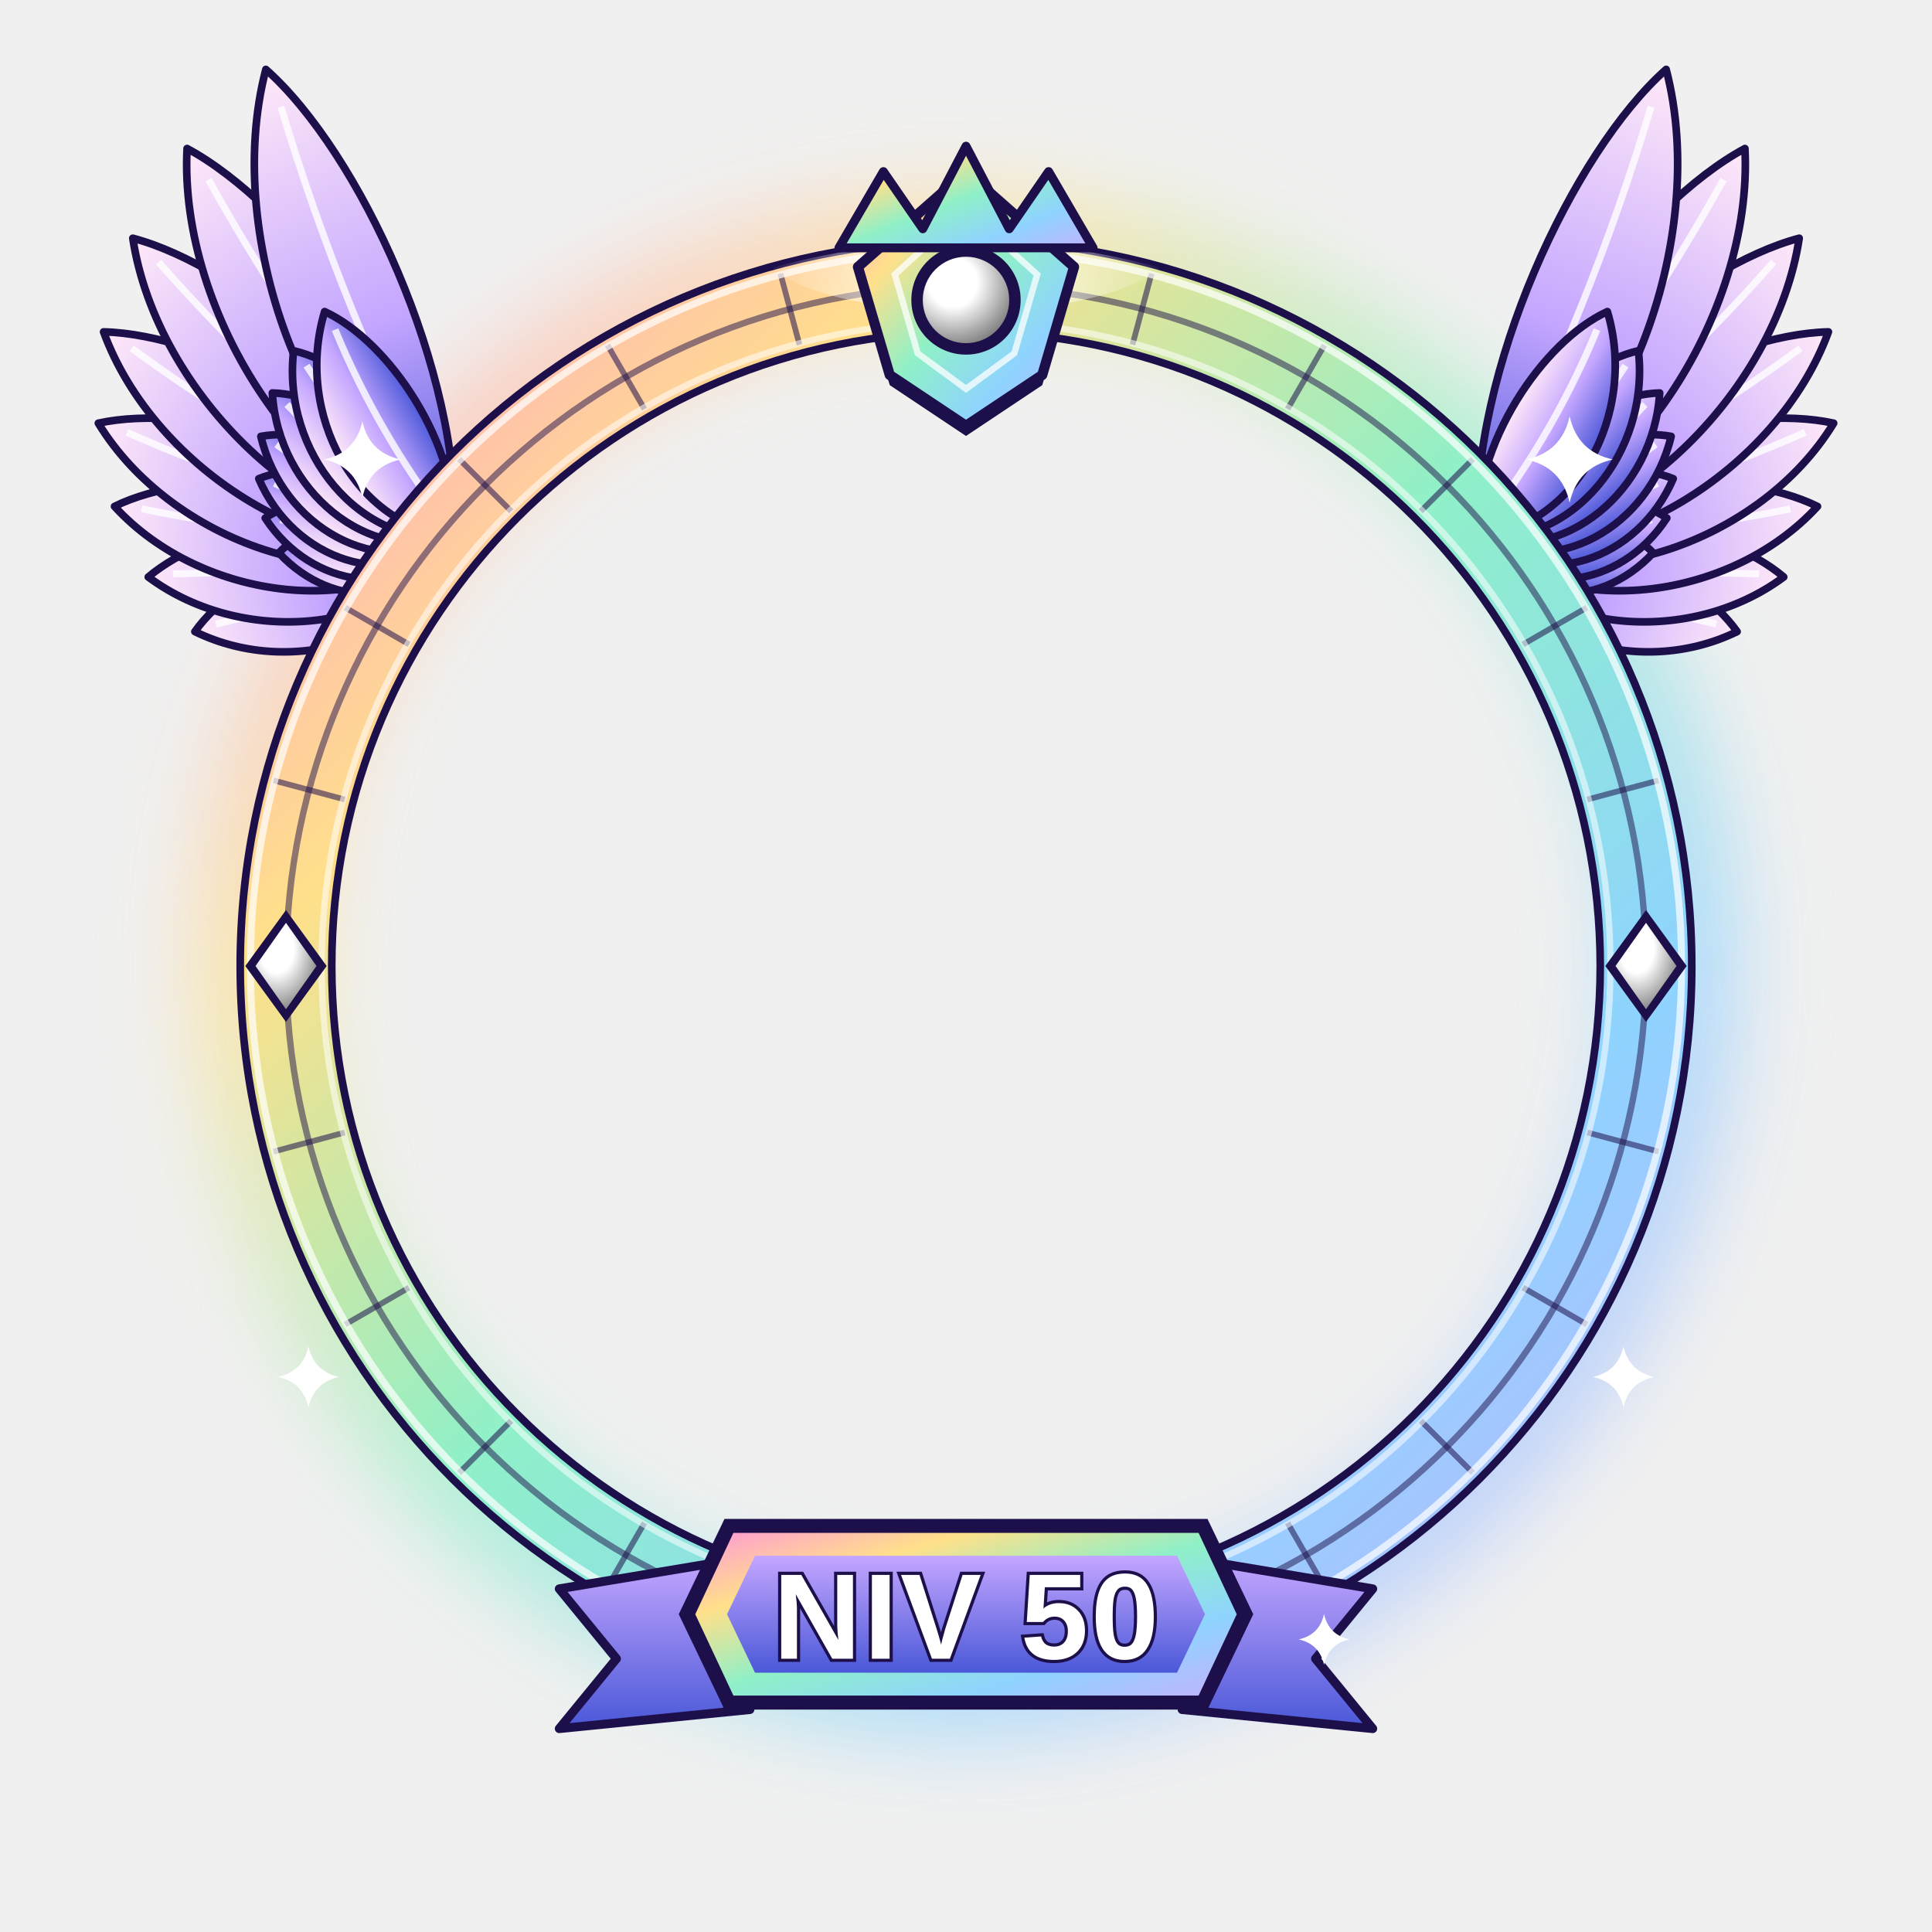
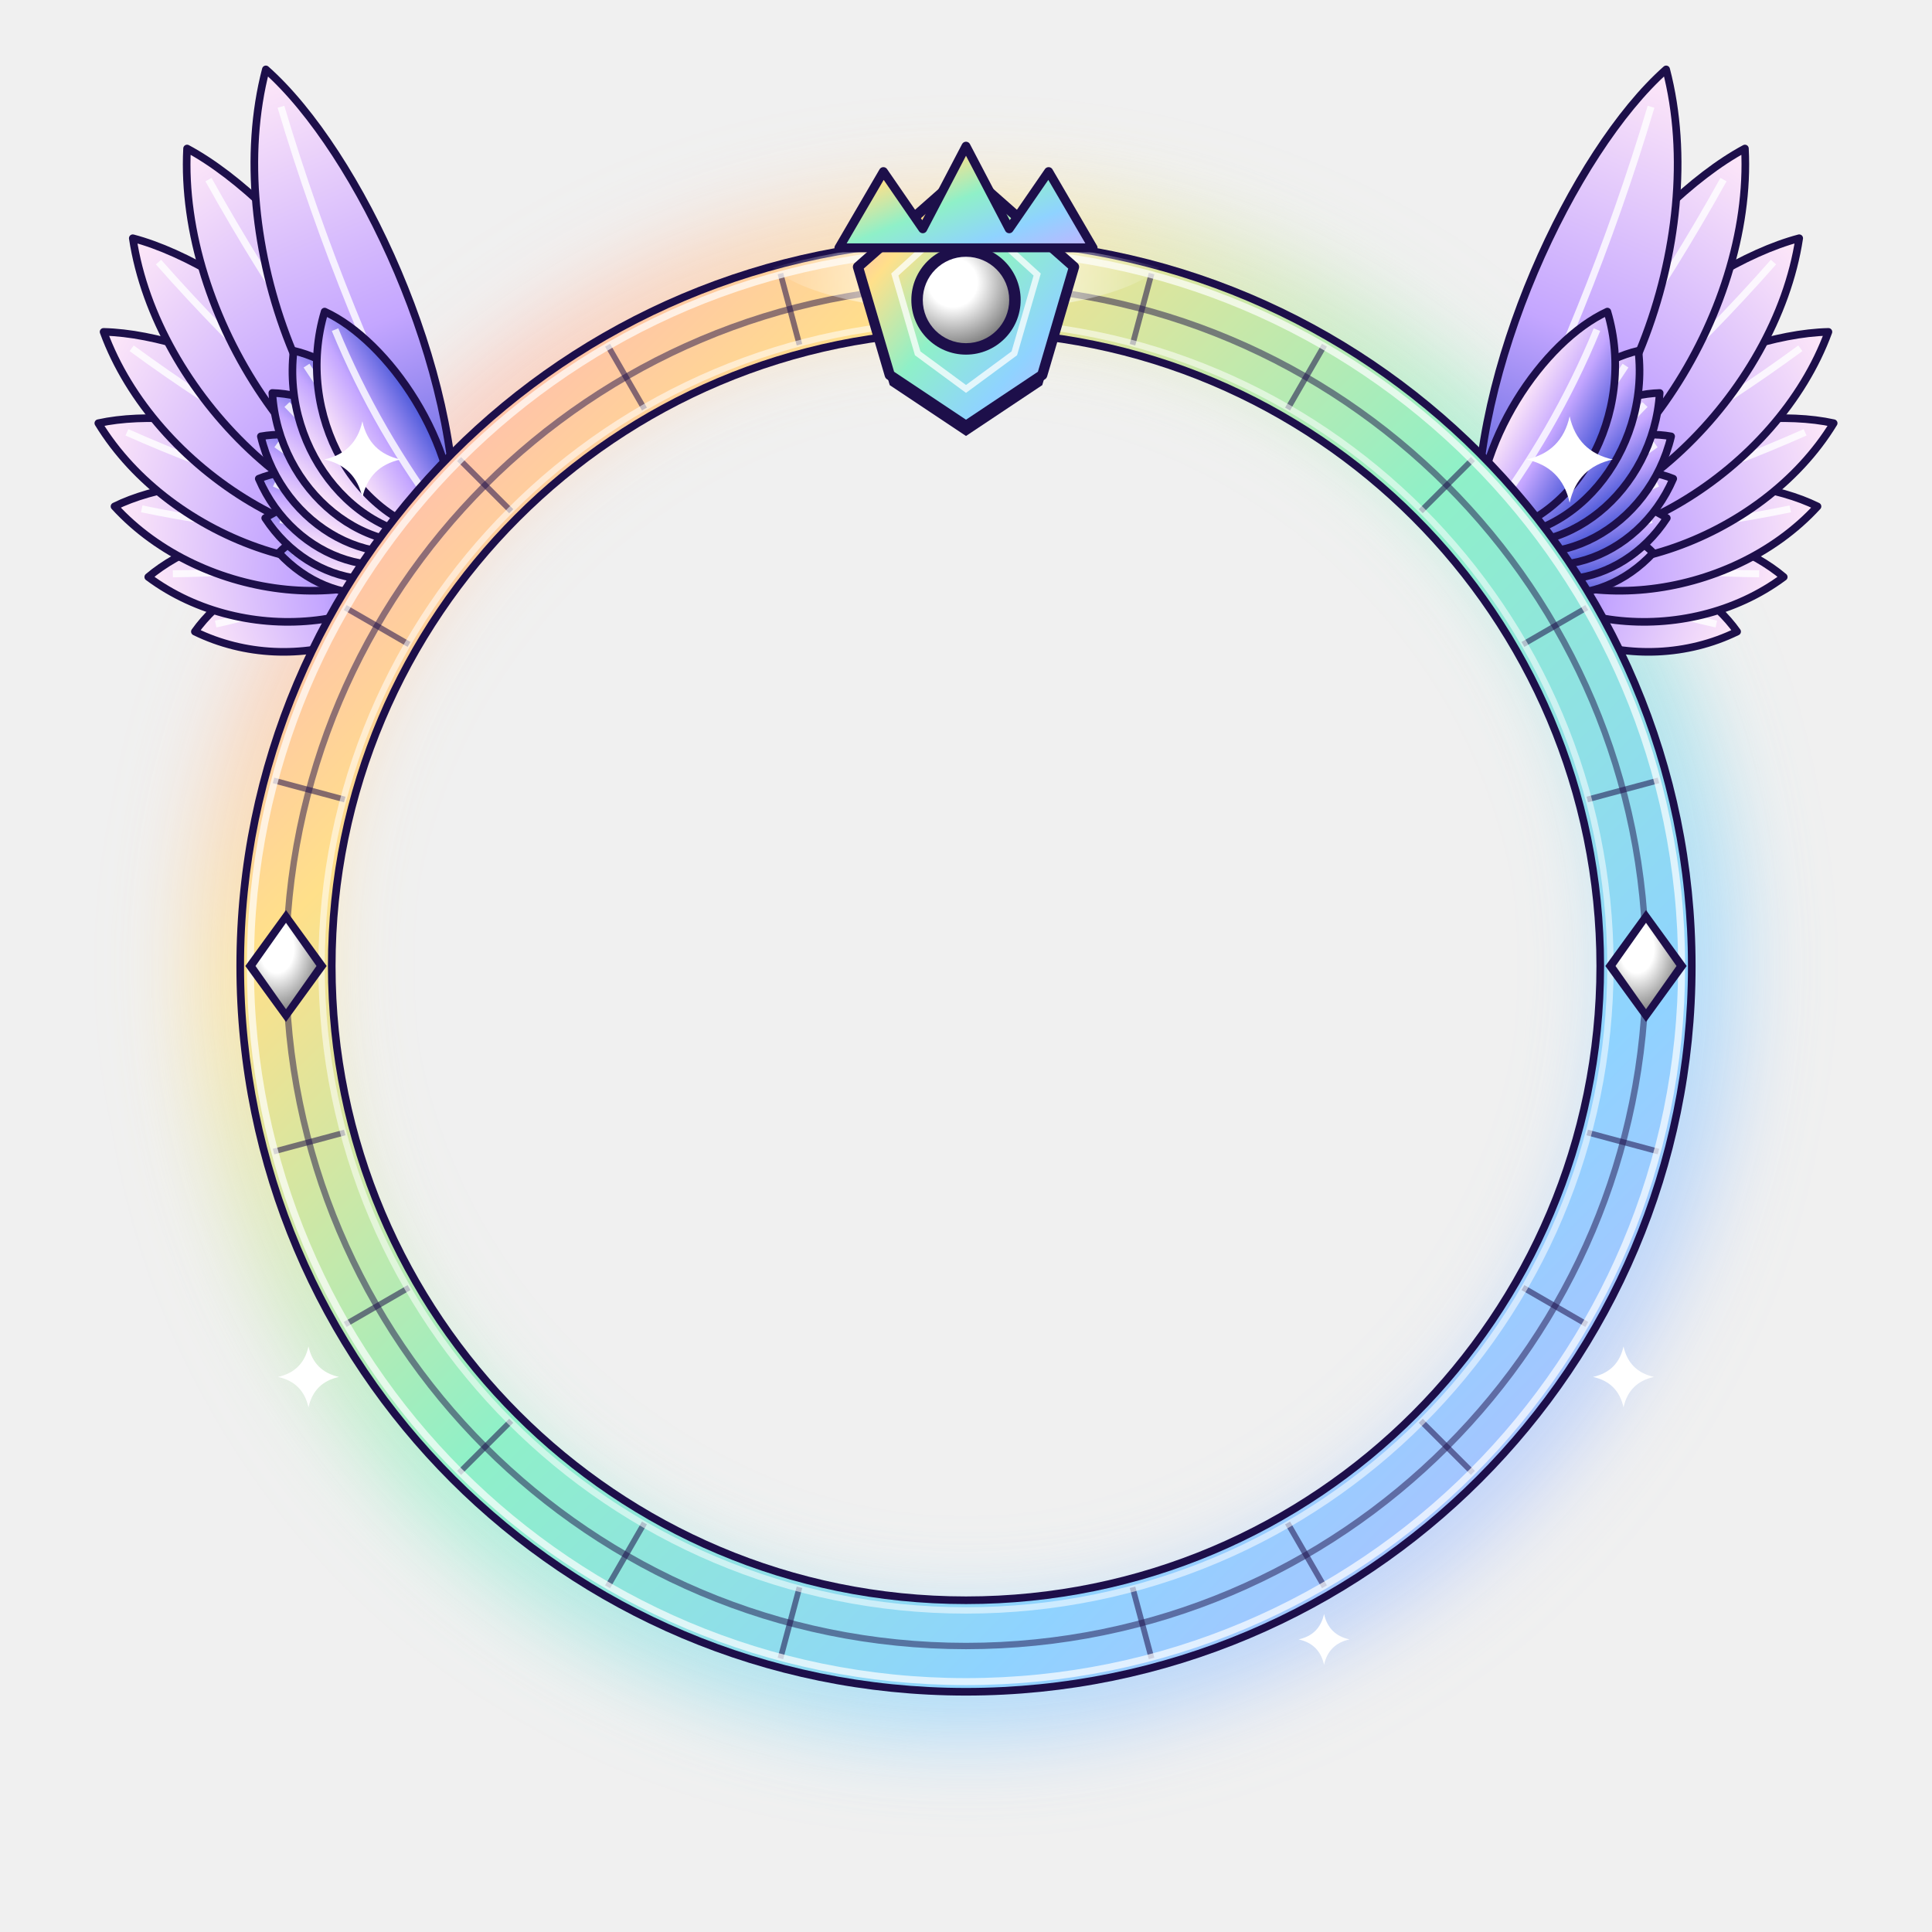
<svg xmlns="http://www.w3.org/2000/svg" viewBox="-12 -12 152 152">
  <defs>
    <linearGradient id="niv50-m" x1=".15" y1="0" x2=".85" y2="1">
      <stop offset="0" stop-color="#ffe9f8" />
      <stop offset=".38" stop-color="#c4a6ff" />
      <stop offset=".62" stop-color="#4a58d8" />
      <stop offset=".82" stop-color="#c4a6ff" />
      <stop offset="1" stop-color="#ffe9f8" />
    </linearGradient>
    <linearGradient id="niv50-v" x1="0" y1="0" x2="0" y2="1">
      <stop offset="0" stop-color="#ffe9f8" />
      <stop offset=".5" stop-color="#c4a6ff" />
      <stop offset="1" stop-color="#4a58d8" />
    </linearGradient>
    <linearGradient id="niv50-w" x1="0" y1="0" x2="1" y2="0">
      <stop offset="0" stop-color="#4a58d8" />
      <stop offset=".45" stop-color="#c4a6ff" />
      <stop offset="1" stop-color="#ffe9f8" />
    </linearGradient>
    <linearGradient id="niv50-pl" x1="0" y1="0" x2="0" y2="1">
      <stop offset="0" stop-color="#c4a6ff" />
      <stop offset="1" stop-color="#4a58d8" />
    </linearGradient>
    <linearGradient id="niv50-s" x1="0" y1="0" x2="1" y2="0">
      <stop offset="0" stop-color="#fff" stop-opacity="0" />
      <stop offset=".5" stop-color="#fff" stop-opacity=".95" />
      <stop offset="1" stop-color="#fff" stop-opacity="0" />
    </linearGradient>
    <radialGradient id="niv50-g" cx=".35" cy=".3" r=".8">
      <stop offset="0" stop-color="#fff" />
      <stop offset=".35" stop-color="#ffffff" />
      <stop offset="1" stop-color="#737373" />
    </radialGradient>
    <mask id="niv50-r">
      <path d="M121 64A57 57 0 1 0 7 64A57 57 0 1 0 121 64ZM114 64A50 50 0 1 1 14 64A50 50 0 1 1 114 64Z" fill="#fff" fill-rule="evenodd" />
    </mask>
    <linearGradient id="niv50-i" x1="0" y1="0" x2="1" y2="1">
      <stop offset="0" stop-color="#ff9ad5" />
      <stop offset=".25" stop-color="#ffe08a" />
      <stop offset=".5" stop-color="#8ff0c8" />
      <stop offset=".75" stop-color="#8fd3ff" />
      <stop offset="1" stop-color="#c3b2ff" />
      <animateTransform attributeName="gradientTransform" type="rotate" from="0 .5 .5" to="360 .5 .5" dur="8s" repeatCount="indefinite" />
    </linearGradient>
    <filter id="niv50f1" x="-50%" y="-50%" width="200%" height="200%">
      <feGaussianBlur stdDeviation="3.4" />
    </filter>
  </defs>
  <style>.tw{transform-box:fill-box;transform-origin:center;animation:tw 2.4s ease-in-out infinite alternate}@keyframes tw{from{opacity:.25;transform:scale(.55) rotate(-15deg)}to{opacity:1;transform:scale(1) rotate(15deg)}}.rt{transform-origin:64px 64px;animation:rt 6s linear infinite}@keyframes rt{to{transform:rotate(360deg)}}.gm{transform-box:fill-box;transform-origin:center;animation:gm 2.8s ease-in-out infinite alternate}@keyframes gm{from{opacity:.55}to{opacity:1}}.au{transform-origin:64px 64px;animation:au 3.2s ease-in-out infinite alternate}@keyframes au{from{opacity:.45;transform:scale(.97)}to{opacity:.9;transform:scale(1.03)}}@media (prefers-reduced-motion:reduce){*{animation:none!important}}</style>
  <g class="au">
    <circle cx="64" cy="64" r="56" fill="none" stroke="url(#niv50-i)" stroke-width="9" opacity=".7" filter="url(#niv50f1)" />
  </g>
  <g transform="translate(23.78 30.25) rotate(-200)">
    <path d="M0 0C4.79 -6.66 15.67 -6.32 21.76 0C16.97 3.33 6.53 4.13 0 0Z" fill="url(#niv50-w)" stroke="#1d0f4a" stroke-width=".6" stroke-linejoin="round" />
    <path d="M1.31 0Q10.88 -1.2 20.02 0" fill="none" stroke="#ffffff" stroke-width=".55" opacity=".8" />
  </g>
  <g transform="translate(23.78 30.25) rotate(-187.43)">
    <path d="M0 0C5.35 -6.95 17.51 -6.6 24.32 0C18.97 3.47 7.3 4.31 0 0Z" fill="url(#niv50-w)" stroke="#1d0f4a" stroke-width=".6" stroke-linejoin="round" />
    <path d="M1.46 0Q12.16 -1.25 22.37 0" fill="none" stroke="#ffffff" stroke-width=".55" opacity=".8" />
  </g>
  <g transform="translate(23.78 30.25) rotate(-174.86)">
    <path d="M0 0C5.91 -7.24 19.35 -6.88 26.88 0C20.97 3.62 8.06 4.49 0 0Z" fill="url(#niv50-w)" stroke="#1d0f4a" stroke-width=".6" stroke-linejoin="round" />
    <path d="M1.61 0Q13.44 -1.3 24.73 0" fill="none" stroke="#ffffff" stroke-width=".55" opacity=".8" />
  </g>
  <g transform="translate(23.78 30.25) rotate(-162.29)">
    <path d="M0 0C6.48 -7.53 21.2 -7.16 29.44 0C22.96 3.77 8.83 4.67 0 0Z" fill="url(#niv50-w)" stroke="#1d0f4a" stroke-width=".6" stroke-linejoin="round" />
    <path d="M1.77 0Q14.72 -1.36 27.08 0" fill="none" stroke="#ffffff" stroke-width=".55" opacity=".8" />
  </g>
  <g transform="translate(23.78 30.25) rotate(-149.71)">
    <path d="M0 0C7.04 -7.83 23.04 -7.43 32 0C24.96 3.91 9.6 4.85 0 0Z" fill="url(#niv50-w)" stroke="#1d0f4a" stroke-width=".6" stroke-linejoin="round" />
    <path d="M1.92 0Q16 -1.41 29.44 0" fill="none" stroke="#ffffff" stroke-width=".55" opacity=".8" />
  </g>
  <g transform="translate(23.78 30.25) rotate(-137.14)">
    <path d="M0 0C7.6 -8.12 24.88 -7.71 34.56 0C26.96 4.06 10.37 5.03 0 0Z" fill="url(#niv50-w)" stroke="#1d0f4a" stroke-width=".6" stroke-linejoin="round" />
    <path d="M2.07 0Q17.28 -1.46 31.8 0" fill="none" stroke="#ffffff" stroke-width=".55" opacity=".8" />
  </g>
  <g transform="translate(23.78 30.25) rotate(-124.57)">
    <path d="M0 0C8.17 -8.41 26.73 -7.99 37.12 0C28.95 4.21 11.14 5.22 0 0Z" fill="url(#niv50-w)" stroke="#1d0f4a" stroke-width=".6" stroke-linejoin="round" />
    <path d="M2.23 0Q18.56 -1.51 34.15 0" fill="none" stroke="#ffffff" stroke-width=".55" opacity=".8" />
  </g>
  <g transform="translate(23.78 30.25) rotate(-112)">
    <path d="M0 0C8.73 -8.7 28.57 -8.27 39.68 0C30.95 4.35 11.9 5.4 0 0Z" fill="url(#niv50-w)" stroke="#1d0f4a" stroke-width=".6" stroke-linejoin="round" />
    <path d="M2.38 0Q19.84 -1.57 36.51 0" fill="none" stroke="#ffffff" stroke-width=".55" opacity=".8" />
  </g>
  <g transform="translate(23.78 30.25) rotate(-185.14)">
    <path d="M0 0C3.06 -5.3 10.01 -5.04 13.9 0C10.84 2.65 4.17 3.29 0 0Z" fill="url(#niv50-v)" stroke="#1d0f4a" stroke-width=".6" stroke-linejoin="round" />
    <path d="M0.83 0Q6.95 -0.95 12.79 0" fill="none" stroke="#ffffff" stroke-width=".55" opacity=".8" />
  </g>
  <g transform="translate(23.78 30.25) rotate(-174.29)">
    <path d="M0 0C3.3 -5.49 10.8 -5.21 14.99 0C11.7 2.74 4.5 3.4 0 0Z" fill="url(#niv50-v)" stroke="#1d0f4a" stroke-width=".6" stroke-linejoin="round" />
    <path d="M0.9 0Q7.5 -0.99 13.79 0" fill="none" stroke="#ffffff" stroke-width=".55" opacity=".8" />
  </g>
  <g transform="translate(23.78 30.25) rotate(-163.43)">
    <path d="M0 0C3.54 -5.67 11.59 -5.39 16.09 0C12.55 2.83 4.83 3.51 0 0Z" fill="url(#niv50-v)" stroke="#1d0f4a" stroke-width=".6" stroke-linejoin="round" />
    <path d="M0.97 0Q8.05 -1.02 14.8 0" fill="none" stroke="#ffffff" stroke-width=".55" opacity=".8" />
  </g>
  <g transform="translate(23.78 30.25) rotate(-152.57)">
    <path d="M0 0C3.78 -5.85 12.38 -5.56 17.19 0C13.41 2.93 5.16 3.63 0 0Z" fill="url(#niv50-v)" stroke="#1d0f4a" stroke-width=".6" stroke-linejoin="round" />
    <path d="M1.03 0Q8.59 -1.05 15.81 0" fill="none" stroke="#ffffff" stroke-width=".55" opacity=".8" />
  </g>
  <g transform="translate(23.78 30.25) rotate(-141.71)">
    <path d="M0 0C4.02 -6.03 13.17 -5.73 18.29 0C14.26 3.02 5.49 3.74 0 0Z" fill="url(#niv50-v)" stroke="#1d0f4a" stroke-width=".6" stroke-linejoin="round" />
    <path d="M1.1 0Q9.14 -1.09 16.82 0" fill="none" stroke="#ffffff" stroke-width=".55" opacity=".8" />
  </g>
  <g transform="translate(23.78 30.25) rotate(-130.86)">
    <path d="M0 0C4.26 -6.22 13.96 -5.91 19.38 0C15.12 3.11 5.81 3.85 0 0Z" fill="url(#niv50-v)" stroke="#1d0f4a" stroke-width=".6" stroke-linejoin="round" />
    <path d="M1.16 0Q9.69 -1.12 17.83 0" fill="none" stroke="#ffffff" stroke-width=".55" opacity=".8" />
  </g>
  <g transform="translate(23.78 30.25) rotate(-120)">
    <path d="M0 0C4.51 -6.4 14.75 -6.08 20.48 0C15.97 3.2 6.14 3.97 0 0Z" fill="url(#niv50-v)" stroke="#1d0f4a" stroke-width=".6" stroke-linejoin="round" />
    <path d="M1.23 0Q10.24 -1.15 18.84 0" fill="none" stroke="#ffffff" stroke-width=".55" opacity=".8" />
  </g>
  <g transform="translate(104.22 30.25) rotate(20)">
    <path d="M0 0C4.79 6.66 15.67 6.32 21.76 0C16.97 -3.33 6.53 -4.13 0 0Z" fill="url(#niv50-w)" stroke="#1d0f4a" stroke-width=".6" stroke-linejoin="round" />
    <path d="M1.31 0Q10.88 1.2 20.02 0" fill="none" stroke="#ffffff" stroke-width=".55" opacity=".8" />
  </g>
  <g transform="translate(104.22 30.25) rotate(7.43)">
    <path d="M0 0C5.35 6.95 17.51 6.6 24.32 0C18.97 -3.47 7.3 -4.31 0 0Z" fill="url(#niv50-w)" stroke="#1d0f4a" stroke-width=".6" stroke-linejoin="round" />
    <path d="M1.46 0Q12.16 1.25 22.37 0" fill="none" stroke="#ffffff" stroke-width=".55" opacity=".8" />
  </g>
  <g transform="translate(104.22 30.25) rotate(-5.14)">
    <path d="M0 0C5.91 7.24 19.35 6.88 26.88 0C20.97 -3.62 8.06 -4.49 0 0Z" fill="url(#niv50-w)" stroke="#1d0f4a" stroke-width=".6" stroke-linejoin="round" />
    <path d="M1.61 0Q13.44 1.3 24.73 0" fill="none" stroke="#ffffff" stroke-width=".55" opacity=".8" />
  </g>
  <g transform="translate(104.22 30.25) rotate(-17.71)">
    <path d="M0 0C6.48 7.53 21.2 7.16 29.44 0C22.96 -3.77 8.83 -4.67 0 0Z" fill="url(#niv50-w)" stroke="#1d0f4a" stroke-width=".6" stroke-linejoin="round" />
    <path d="M1.77 0Q14.72 1.36 27.08 0" fill="none" stroke="#ffffff" stroke-width=".55" opacity=".8" />
  </g>
  <g transform="translate(104.22 30.25) rotate(-30.29)">
    <path d="M0 0C7.04 7.83 23.04 7.43 32 0C24.96 -3.91 9.6 -4.85 0 0Z" fill="url(#niv50-w)" stroke="#1d0f4a" stroke-width=".6" stroke-linejoin="round" />
    <path d="M1.92 0Q16 1.41 29.44 0" fill="none" stroke="#ffffff" stroke-width=".55" opacity=".8" />
  </g>
  <g transform="translate(104.22 30.25) rotate(-42.86)">
    <path d="M0 0C7.6 8.12 24.88 7.71 34.56 0C26.96 -4.06 10.37 -5.03 0 0Z" fill="url(#niv50-w)" stroke="#1d0f4a" stroke-width=".6" stroke-linejoin="round" />
    <path d="M2.07 0Q17.28 1.46 31.8 0" fill="none" stroke="#ffffff" stroke-width=".55" opacity=".8" />
  </g>
  <g transform="translate(104.22 30.25) rotate(-55.43)">
    <path d="M0 0C8.17 8.41 26.73 7.99 37.12 0C28.95 -4.21 11.14 -5.22 0 0Z" fill="url(#niv50-w)" stroke="#1d0f4a" stroke-width=".6" stroke-linejoin="round" />
    <path d="M2.23 0Q18.56 1.51 34.15 0" fill="none" stroke="#ffffff" stroke-width=".55" opacity=".8" />
  </g>
  <g transform="translate(104.22 30.25) rotate(-68)">
    <path d="M0 0C8.73 8.7 28.57 8.27 39.68 0C30.95 -4.35 11.9 -5.4 0 0Z" fill="url(#niv50-w)" stroke="#1d0f4a" stroke-width=".6" stroke-linejoin="round" />
    <path d="M2.38 0Q19.84 1.57 36.51 0" fill="none" stroke="#ffffff" stroke-width=".55" opacity=".8" />
  </g>
  <g transform="translate(104.22 30.25) rotate(5.14)">
    <path d="M0 0C3.06 5.3 10.01 5.04 13.9 0C10.84 -2.65 4.17 -3.29 0 0Z" fill="url(#niv50-v)" stroke="#1d0f4a" stroke-width=".6" stroke-linejoin="round" />
    <path d="M0.83 0Q6.95 0.95 12.79 0" fill="none" stroke="#ffffff" stroke-width=".55" opacity=".8" />
  </g>
  <g transform="translate(104.22 30.25) rotate(-5.71)">
    <path d="M0 0C3.3 5.49 10.8 5.21 14.99 0C11.7 -2.74 4.5 -3.4 0 0Z" fill="url(#niv50-v)" stroke="#1d0f4a" stroke-width=".6" stroke-linejoin="round" />
    <path d="M0.9 0Q7.5 0.99 13.79 0" fill="none" stroke="#ffffff" stroke-width=".55" opacity=".8" />
  </g>
  <g transform="translate(104.22 30.25) rotate(-16.57)">
    <path d="M0 0C3.54 5.67 11.59 5.39 16.09 0C12.55 -2.83 4.83 -3.51 0 0Z" fill="url(#niv50-v)" stroke="#1d0f4a" stroke-width=".6" stroke-linejoin="round" />
    <path d="M0.97 0Q8.05 1.02 14.8 0" fill="none" stroke="#ffffff" stroke-width=".55" opacity=".8" />
  </g>
  <g transform="translate(104.22 30.25) rotate(-27.43)">
    <path d="M0 0C3.78 5.85 12.38 5.56 17.19 0C13.41 -2.93 5.16 -3.63 0 0Z" fill="url(#niv50-v)" stroke="#1d0f4a" stroke-width=".6" stroke-linejoin="round" />
    <path d="M1.03 0Q8.59 1.05 15.81 0" fill="none" stroke="#ffffff" stroke-width=".55" opacity=".8" />
  </g>
  <g transform="translate(104.22 30.25) rotate(-38.29)">
    <path d="M0 0C4.02 6.03 13.17 5.73 18.29 0C14.26 -3.02 5.49 -3.74 0 0Z" fill="url(#niv50-v)" stroke="#1d0f4a" stroke-width=".6" stroke-linejoin="round" />
    <path d="M1.1 0Q9.14 1.09 16.82 0" fill="none" stroke="#ffffff" stroke-width=".55" opacity=".8" />
  </g>
  <g transform="translate(104.22 30.25) rotate(-49.14)">
    <path d="M0 0C4.26 6.22 13.96 5.91 19.38 0C15.12 -3.11 5.81 -3.85 0 0Z" fill="url(#niv50-v)" stroke="#1d0f4a" stroke-width=".6" stroke-linejoin="round" />
    <path d="M1.16 0Q9.69 1.12 17.83 0" fill="none" stroke="#ffffff" stroke-width=".55" opacity=".8" />
  </g>
  <g transform="translate(104.22 30.25) rotate(-60)">
    <path d="M0 0C4.51 6.4 14.75 6.08 20.48 0C15.97 -3.2 6.14 -3.97 0 0Z" fill="url(#niv50-v)" stroke="#1d0f4a" stroke-width=".6" stroke-linejoin="round" />
    <path d="M1.23 0Q10.24 1.15 18.84 0" fill="none" stroke="#ffffff" stroke-width=".55" opacity=".8" />
  </g>
  <path d="M121.4 64A57.4 57.4 0 1 0 6.6 64A57.4 57.4 0 1 0 121.4 64ZM113.6 64A49.6 49.6 0 1 1 14.4 64A49.6 49.6 0 1 1 113.6 64Z" fill="#1d0f4a" fill-rule="evenodd" />
  <path d="M120.8 64A56.8 56.8 0 1 0 7.2 64A56.8 56.8 0 1 0 120.8 64ZM114.2 64A50.2 50.2 0 1 1 13.8 64A50.2 50.2 0 1 1 114.2 64Z" fill="url(#niv50-i)" fill-rule="evenodd" />
  <circle cx="64" cy="64" r="53.5" fill="none" stroke="#1d0f4a" stroke-width=".5" opacity=".5" />
  <line x1="114.6" y1="64" x2="120.4" y2="64" stroke="#1d0f4a" stroke-width=".45" opacity=".55" />
  <line x1="112.88" y1="77.1" x2="118.48" y2="78.6" stroke="#1d0f4a" stroke-width=".45" opacity=".55" />
  <line x1="107.82" y1="89.3" x2="112.84" y2="92.2" stroke="#1d0f4a" stroke-width=".45" opacity=".55" />
  <line x1="99.78" y1="99.78" x2="103.88" y2="103.88" stroke="#1d0f4a" stroke-width=".45" opacity=".55" />
  <line x1="89.3" y1="107.82" x2="92.2" y2="112.84" stroke="#1d0f4a" stroke-width=".45" opacity=".55" />
  <line x1="77.1" y1="112.88" x2="78.6" y2="118.48" stroke="#1d0f4a" stroke-width=".45" opacity=".55" />
  <line x1="50.9" y1="112.88" x2="49.4" y2="118.48" stroke="#1d0f4a" stroke-width=".45" opacity=".55" />
  <line x1="38.7" y1="107.82" x2="35.8" y2="112.84" stroke="#1d0f4a" stroke-width=".45" opacity=".55" />
  <line x1="28.22" y1="99.78" x2="24.12" y2="103.88" stroke="#1d0f4a" stroke-width=".45" opacity=".55" />
  <line x1="20.18" y1="89.3" x2="15.16" y2="92.2" stroke="#1d0f4a" stroke-width=".45" opacity=".55" />
  <line x1="15.12" y1="77.1" x2="9.52" y2="78.6" stroke="#1d0f4a" stroke-width=".45" opacity=".55" />
  <line x1="13.4" y1="64" x2="7.6" y2="64" stroke="#1d0f4a" stroke-width=".45" opacity=".55" />
  <line x1="15.12" y1="50.9" x2="9.52" y2="49.4" stroke="#1d0f4a" stroke-width=".45" opacity=".55" />
  <line x1="20.18" y1="38.7" x2="15.16" y2="35.8" stroke="#1d0f4a" stroke-width=".45" opacity=".55" />
  <line x1="28.22" y1="28.22" x2="24.12" y2="24.12" stroke="#1d0f4a" stroke-width=".45" opacity=".55" />
  <line x1="38.7" y1="20.18" x2="35.8" y2="15.16" stroke="#1d0f4a" stroke-width=".45" opacity=".55" />
  <line x1="50.9" y1="15.12" x2="49.4" y2="9.52" stroke="#1d0f4a" stroke-width=".45" opacity=".55" />
  <line x1="77.1" y1="15.12" x2="78.6" y2="9.52" stroke="#1d0f4a" stroke-width=".45" opacity=".55" />
  <line x1="89.3" y1="20.18" x2="92.2" y2="15.16" stroke="#1d0f4a" stroke-width=".45" opacity=".55" />
  <line x1="99.78" y1="28.22" x2="103.88" y2="24.12" stroke="#1d0f4a" stroke-width=".45" opacity=".55" />
  <line x1="107.82" y1="38.7" x2="112.84" y2="35.8" stroke="#1d0f4a" stroke-width=".45" opacity=".55" />
  <line x1="112.88" y1="50.9" x2="118.48" y2="49.4" stroke="#1d0f4a" stroke-width=".45" opacity=".55" />
  <circle cx="64" cy="64" r="56.3" fill="none" stroke="#ffffff" stroke-width=".55" opacity=".7" />
  <circle cx="64" cy="64" r="50.7" fill="none" stroke="#ffffff" stroke-width=".5" opacity=".55" />
  <g mask="url(#niv50-r)">
    <g class="rt">
      <ellipse cx="64" cy="7.5" rx="16" ry="5" fill="url(#niv50-s)" />
    </g>
  </g>
  <path d="M117.5 59.6L120.7 64L117.5 68.4L114.3 64Z" fill="#1d0f4a" />
  <path class="gm" d="M117.5 60.6L119.9 64L117.5 67.4L115.1 64Z" fill="url(#niv50-g)" />
  <path d="M10.5 59.6L13.7 64L10.5 68.4L7.3 64Z" fill="#1d0f4a" />
  <path class="gm" d="M10.5 60.6L12.9 64L10.5 67.4L8.1 64Z" fill="url(#niv50-g)" />
  <path d="M64 1.5 72.5 9 70 17.5 64 21.5 58 17.5 55.5 9Z" fill="#1d0f4a" transform="translate(0 .8)" />
  <path d="M64 1.5 72.5 9 70 17.5 64 21.5 58 17.5 55.5 9Z" fill="url(#niv50-i)" stroke="#1d0f4a" stroke-width=".8" stroke-linejoin="round" />
  <path d="M64 4.5 69.6 9.6 67.8 15.8 64 18.6 60.2 15.8 58.4 9.6Z" fill="none" stroke="#ffffff" stroke-width=".5" opacity=".75" />
  <circle cx="64" cy="11.6" r="4.3" fill="#1d0f4a" />
  <circle class="gm" cx="64" cy="11.6" r="3.4" fill="url(#niv50-g)" />
  <circle cx="62.8" cy="10.4" r="1" fill="#fff" opacity=".9" />
  <g transform="translate(0 5)">
    <path d="M54 2.5 57.5 -3.5 60.6 1 64 -5.5 67.4 1 70.5 -3.5 74 2.5Z" fill="url(#niv50-i)" stroke="#1d0f4a" stroke-width=".7" stroke-linejoin="round" />
  </g>
-   <path d="M47 110.5 L32 113 L36.5 118.5 L32 124 L47 122.5Z" fill="url(#niv50-pl)" stroke="#1d0f4a" stroke-width=".7" stroke-linejoin="round" />
-   <path d="M47 110.5 L44.5 113 L47 116Z" fill="#1d0f4a" opacity=".6" />
-   <path d="M81 110.5 L96 113 L91.5 118.5 L96 124 L81 122.5Z" fill="url(#niv50-pl)" stroke="#1d0f4a" stroke-width=".7" stroke-linejoin="round" />
-   <path d="M81 110.5 L83.5 113 L81 116Z" fill="#1d0f4a" opacity=".6" />
-   <path d="M45 107.5h38l3.6 7.5-3.6 7.5H45l-3.6-7.5Z" fill="#1d0f4a" />
-   <path d="M45.7 108.6h36.6l3 6.4-3 6.4H45.7l-3-6.4Z" fill="url(#niv50-i)" />
-   <path d="M47.4 110.4h33.2l2.2 4.6-2.2 4.6H47.4l-2.2-4.6Z" fill="url(#niv50-pl)" />
-   <text x="64" y="118.5" text-anchor="middle" font-family="Arial Black,Arial,sans-serif" font-weight="900" font-size="9.6" letter-spacing=".2" fill="#fff" stroke="#1d0f4a" stroke-width=".5" paint-order="stroke">NIV 50</text>
  <g class="tw" style="animation-duration:2.4s;animation-delay:0s">
    <path d="M111.49 20.75Q112.11 23.54 114.89 24.15Q112.11 24.76 111.49 27.55Q110.88 24.76 108.09 24.15Q110.88 23.54 111.49 20.75Z" fill="#fff" />
  </g>
  <g class="tw" style="animation-duration:2.8s;animation-delay:0.9s">
    <path d="M16.51 21.15Q17.05 23.61 19.51 24.15Q17.05 24.69 16.51 27.15Q15.97 24.69 13.51 24.15Q15.97 23.61 16.51 21.15Z" fill="#fff" />
  </g>
  <g class="tw" style="animation-duration:2.2s;animation-delay:1.5s">
    <path d="M115.73 93.93Q116.16 95.89 118.13 96.33Q116.16 96.76 115.73 98.73Q115.3 96.76 113.33 96.33Q115.3 95.89 115.73 93.93Z" fill="#fff" />
  </g>
  <g class="tw" style="animation-duration:2.6s;animation-delay:0.5s">
    <path d="M12.27 93.93Q12.7 95.89 14.67 96.33Q12.7 96.76 12.27 98.73Q11.84 96.76 9.87 96.33Q11.84 95.89 12.27 93.93Z" fill="#fff" />
  </g>
  <g class="tw" style="animation-duration:2.3s;animation-delay:1.1s">
    <path d="M92.17 114.98Q92.53 116.62 94.17 116.98Q92.53 117.34 92.17 118.98Q91.81 117.34 90.17 116.98Q91.81 116.62 92.17 114.98Z" fill="#fff" />
  </g>
</svg>
